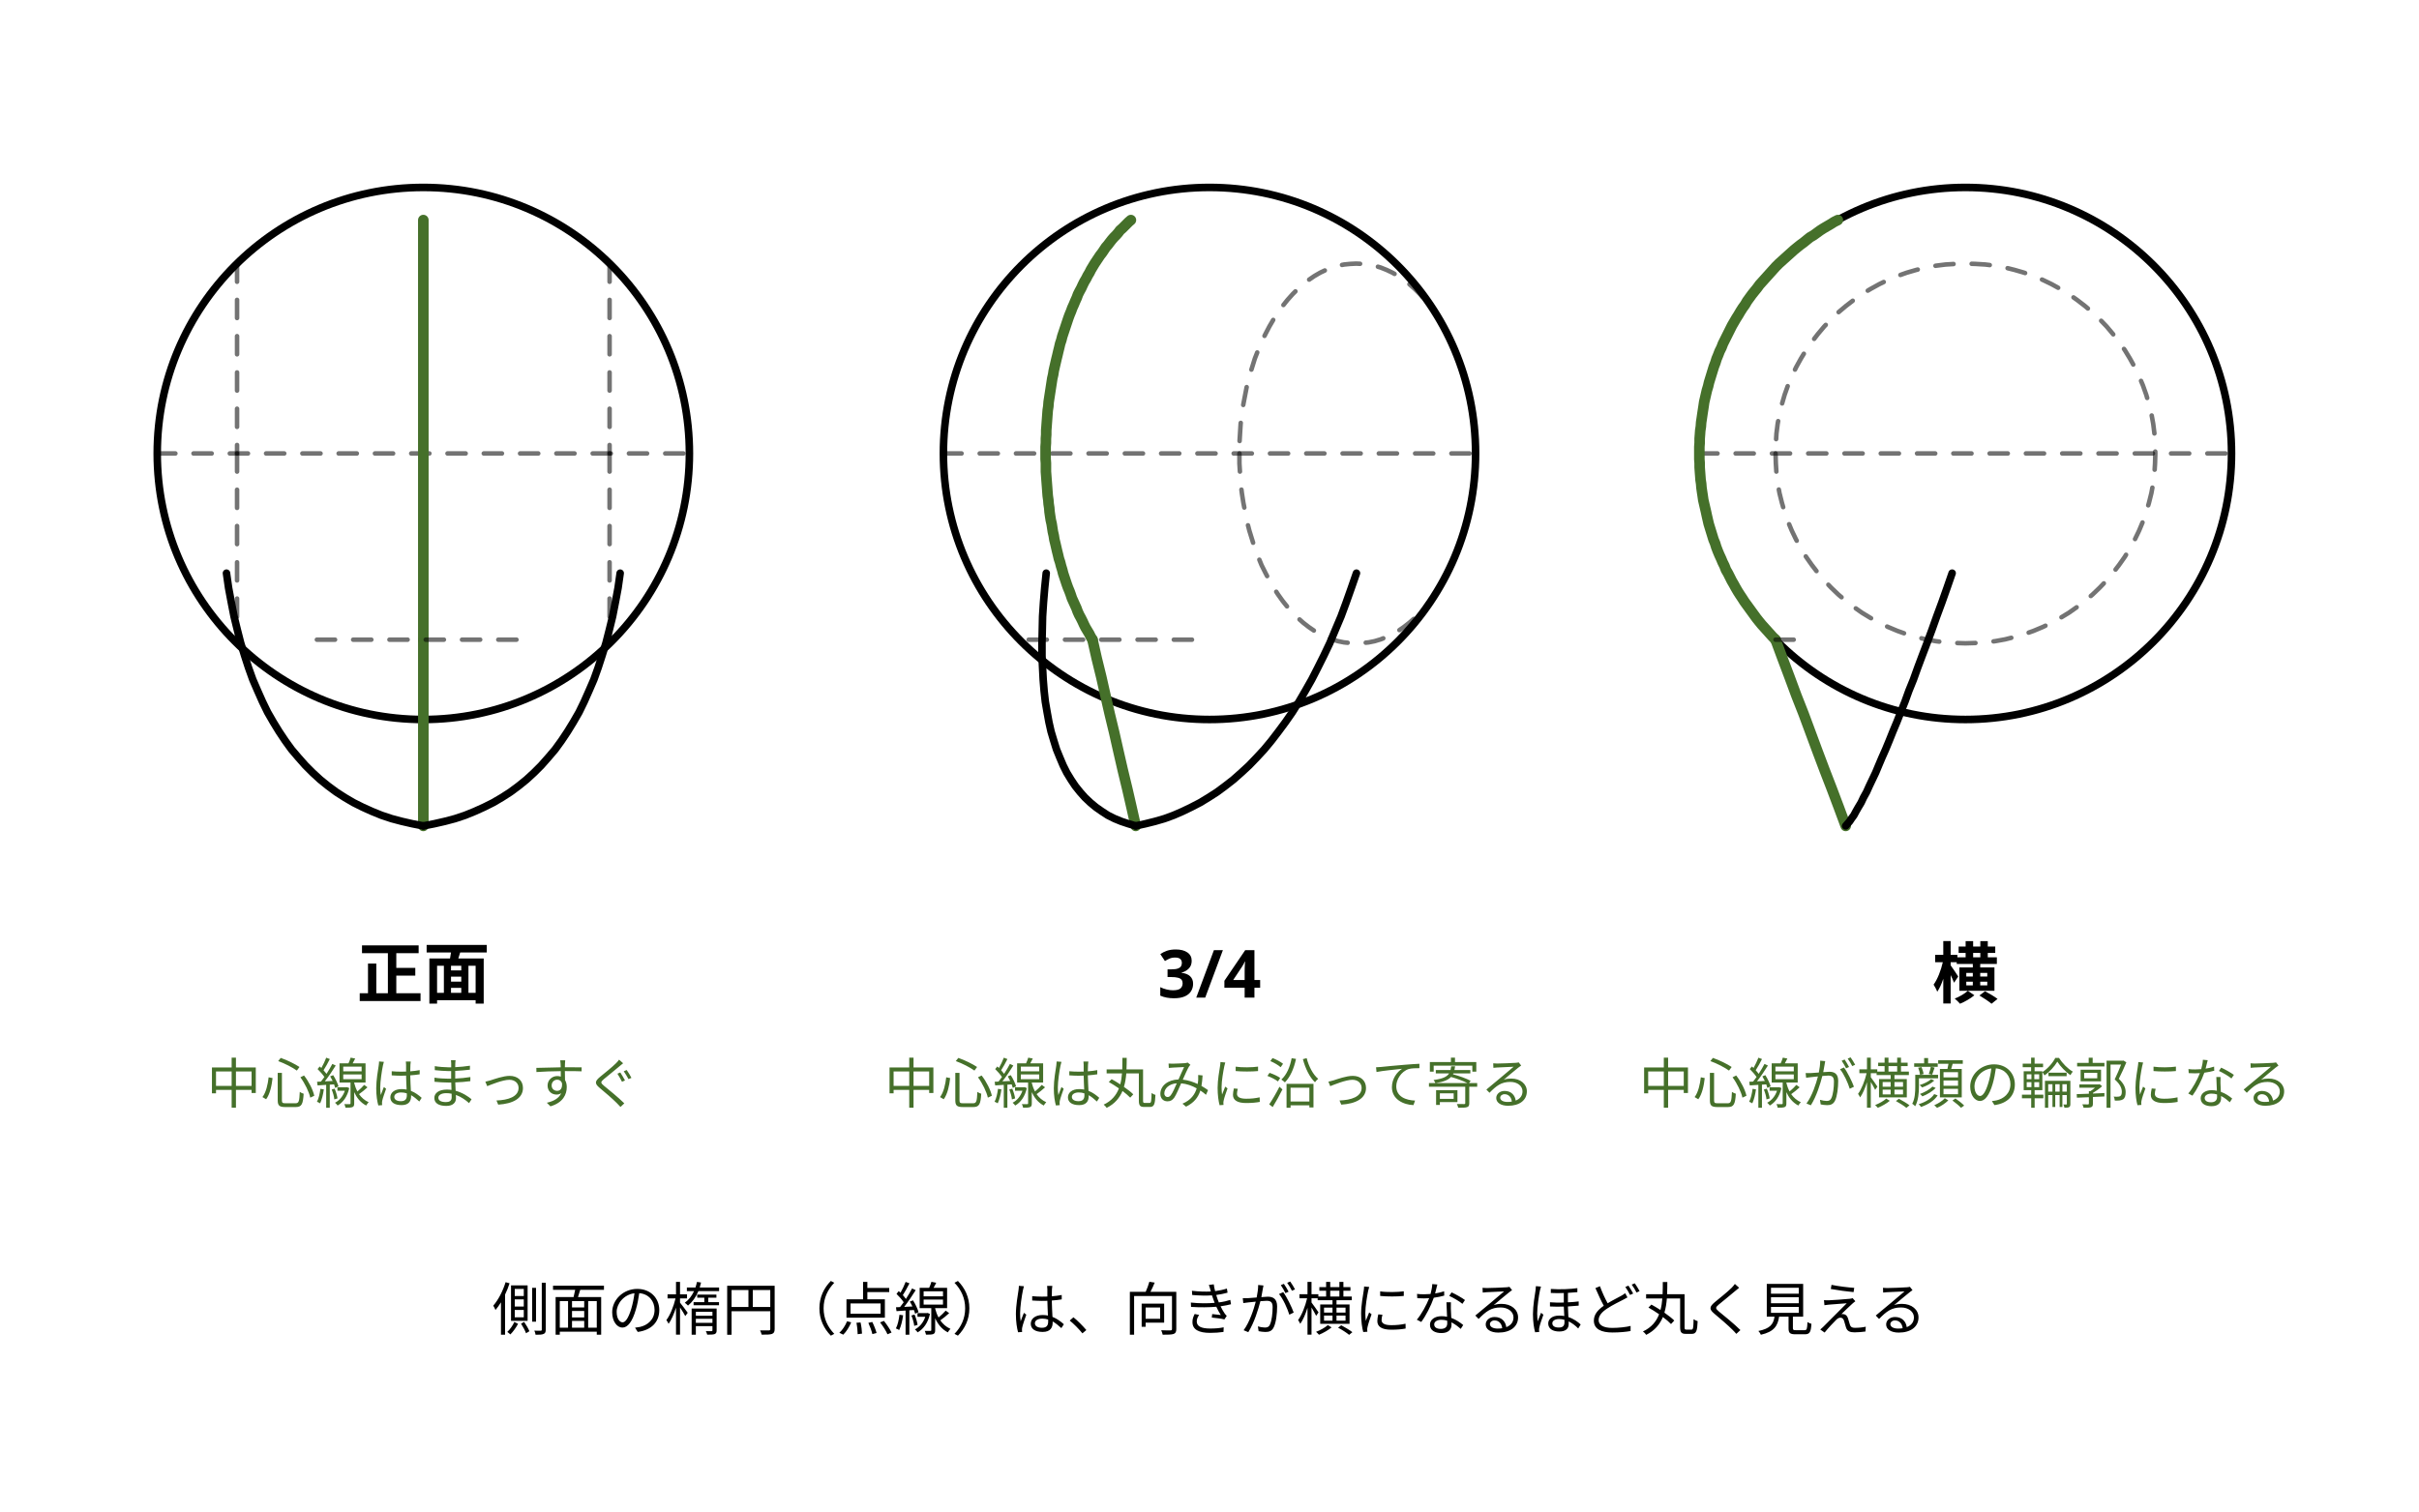
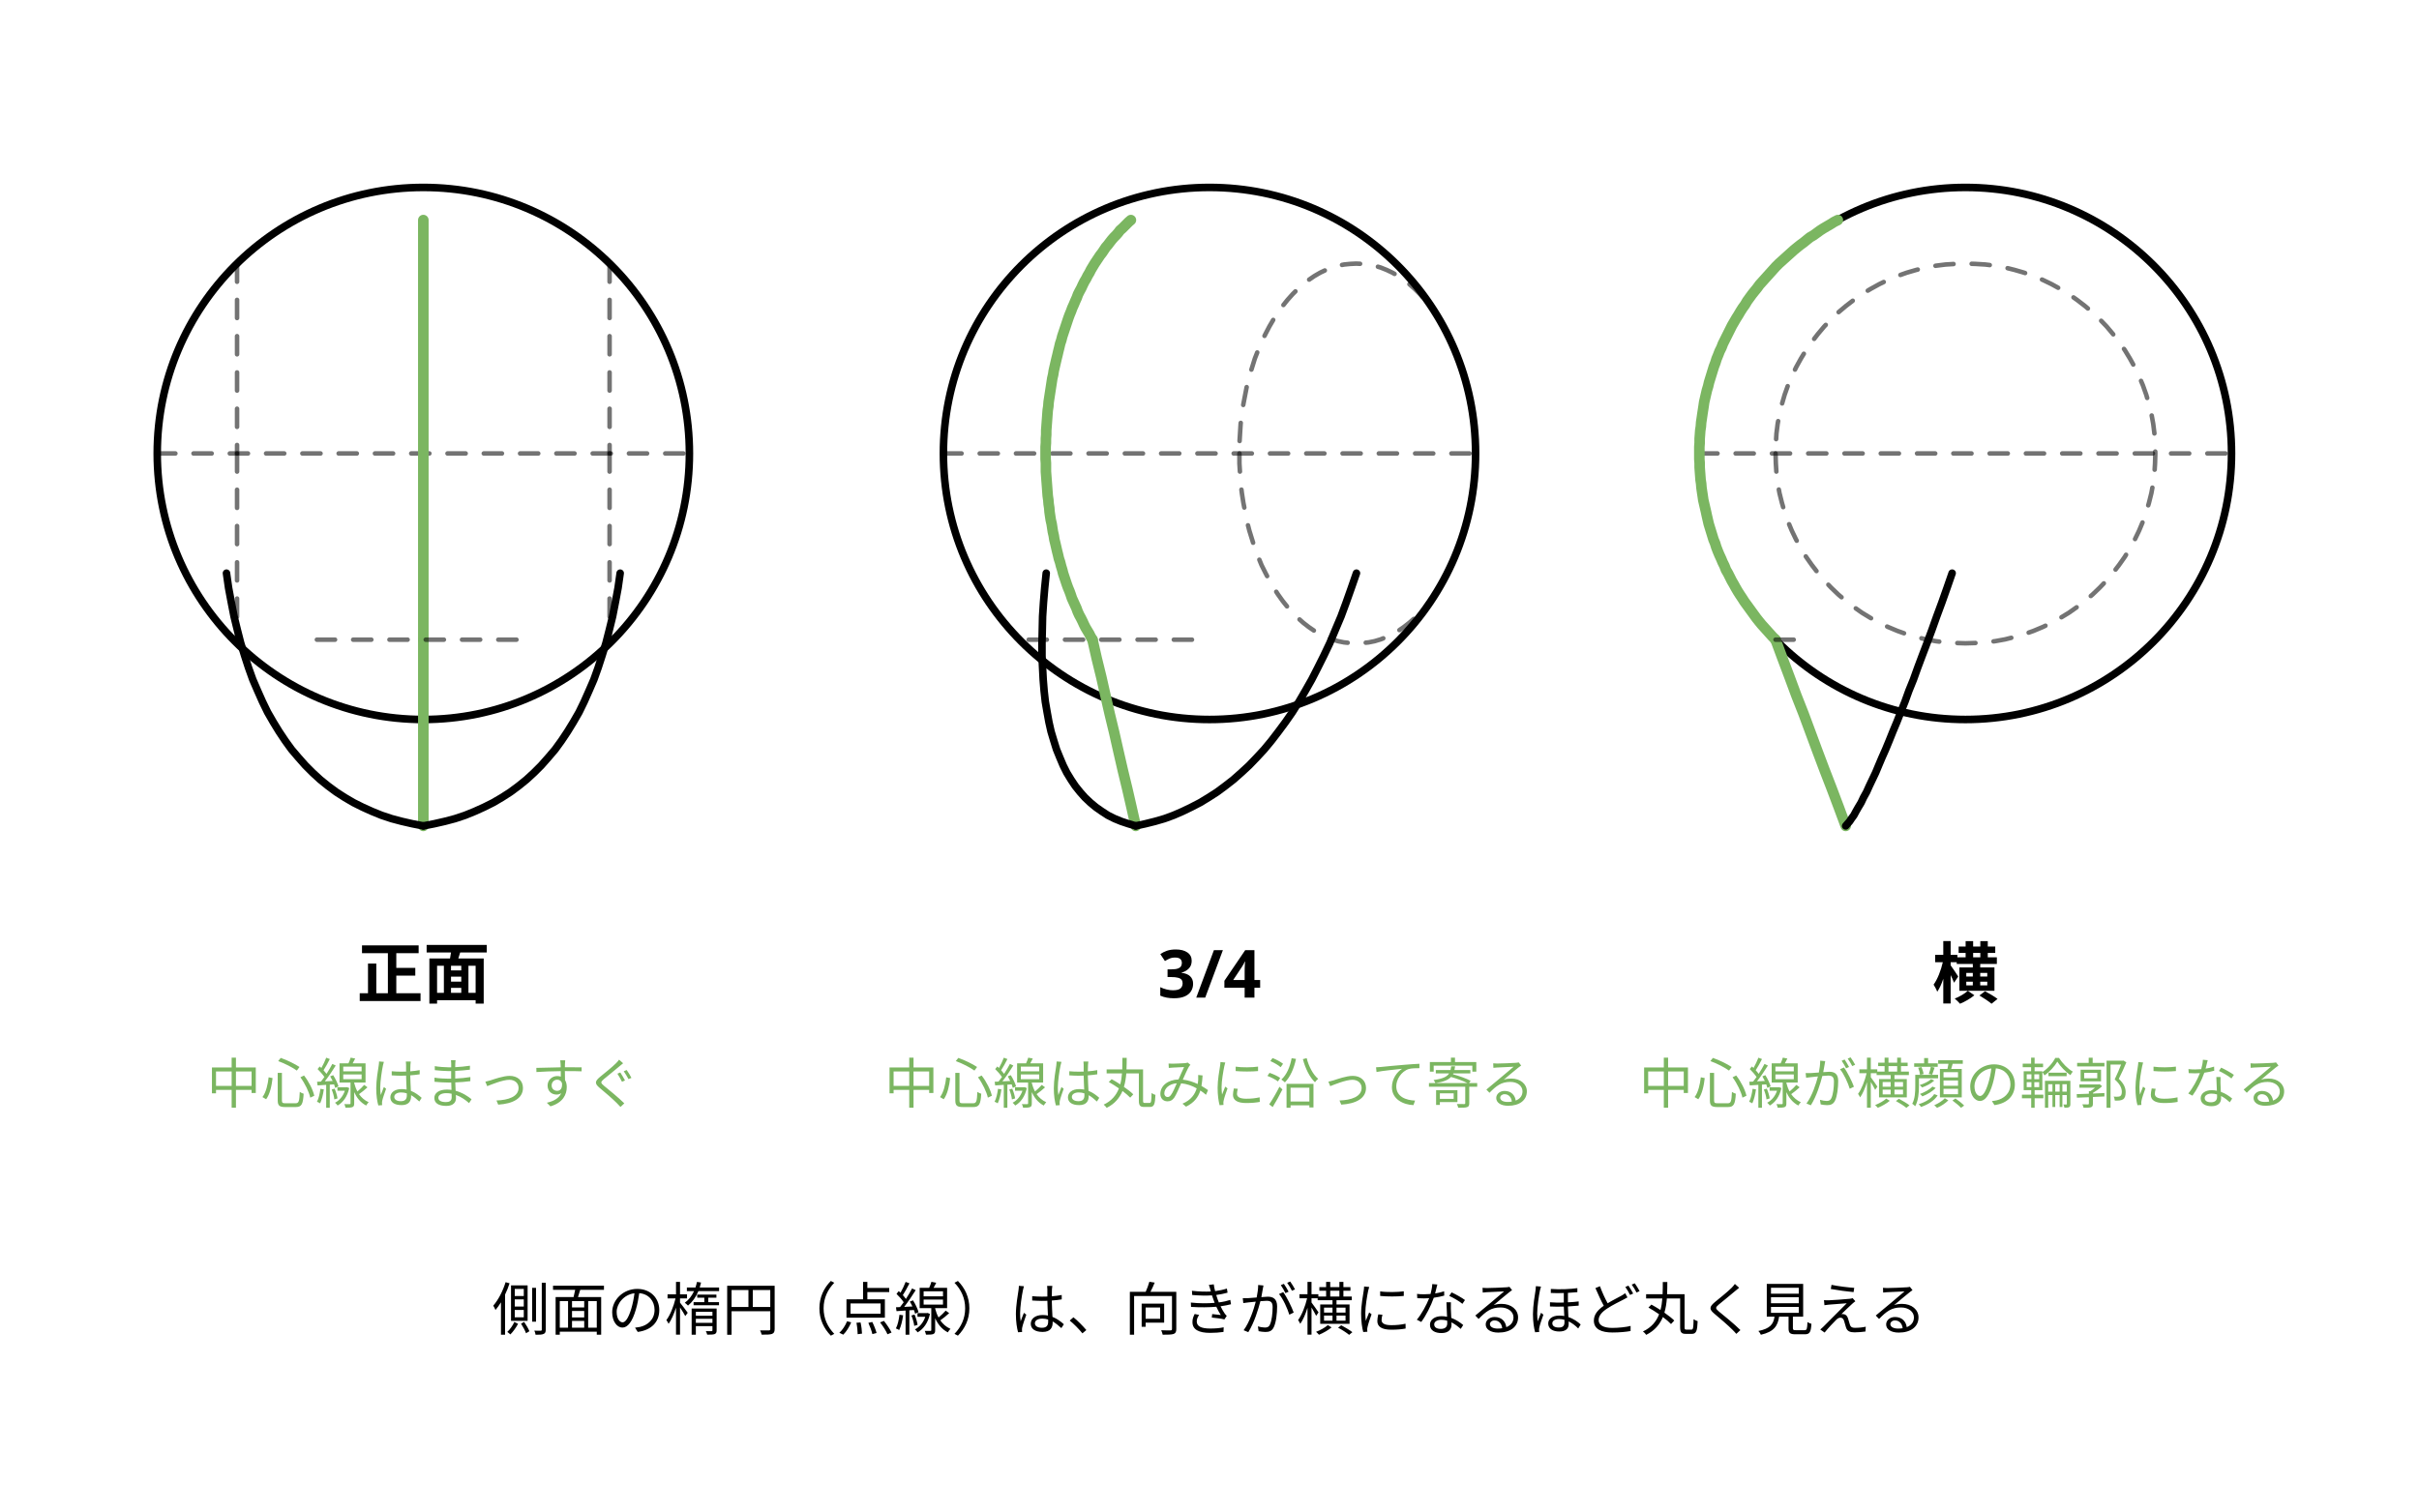
<svg xmlns="http://www.w3.org/2000/svg" viewBox="0 0 800 500" fill="none" stroke="currentColor" stroke-width="2.5" stroke-linecap="round" stroke-linejoin="round" font-family="Zen Kaku Gothic New, sans-serif">
  <circle cx="140" cy="150" r="88" />
  <path d="M78.4,150 L78.4,153.3 L78.4,156.6 L78.4,159.8 L78.4,163.1 L78.4,166.3 L78.4,169.4 L78.4,172.5 L78.4,175.6 L78.4,178.5 L78.4,181.4 L78.4,184.2 L78.4,186.9 L78.4,189.5 L78.4,192 L78.4,194.4 L78.4,196.7 L78.4,198.8 L78.4,200.8 L78.4,202.7 L78.4,204.4 L78.4,206 L78.4,207.4 L78.4,208.7 L78.4,209.8 L78.4,210.7 L78.4,211.5 L78.4,212.1 L78.4,212.5 L78.4,212.7 L78.4,212.8" stroke-dasharray="6 6" opacity="0.55" stroke-width="1.5" />
  <path d="M78.4,87.2 L78.4,87.3 L78.4,87.5 L78.4,87.9 L78.4,88.5 L78.4,89.3 L78.4,90.2 L78.4,91.3 L78.4,92.6 L78.4,94 L78.4,95.6 L78.4,97.3 L78.4,99.2 L78.4,101.2 L78.4,103.3 L78.4,105.6 L78.4,108 L78.4,110.5 L78.4,113.1 L78.4,115.8 L78.4,118.6 L78.4,121.5 L78.4,124.4 L78.4,127.5 L78.4,130.6 L78.4,133.7 L78.4,136.9 L78.4,140.2 L78.4,143.4 L78.4,146.7 L78.4,150" stroke-dasharray="6 6" opacity="0.55" stroke-width="1.5" />
  <path d="M201.6,150 L201.6,153.3 L201.6,156.6 L201.6,159.8 L201.6,163.1 L201.6,166.3 L201.6,169.4 L201.6,172.5 L201.6,175.6 L201.6,178.5 L201.6,181.4 L201.6,184.2 L201.6,186.9 L201.6,189.5 L201.6,192 L201.6,194.4 L201.6,196.7 L201.6,198.8 L201.6,200.8 L201.6,202.7 L201.6,204.4 L201.6,206 L201.6,207.4 L201.6,208.7 L201.6,209.8 L201.6,210.7 L201.6,211.5 L201.6,212.1 L201.6,212.5 L201.6,212.7 L201.6,212.8" stroke-dasharray="6 6" opacity="0.55" stroke-width="1.5" />
  <path d="M201.6,87.2 L201.6,87.3 L201.6,87.5 L201.6,87.9 L201.6,88.5 L201.6,89.3 L201.6,90.2 L201.6,91.3 L201.6,92.6 L201.6,94 L201.6,95.6 L201.6,97.3 L201.6,99.2 L201.6,101.2 L201.6,103.3 L201.6,105.6 L201.6,108 L201.6,110.5 L201.6,113.1 L201.6,115.8 L201.6,118.6 L201.6,121.5 L201.6,124.4 L201.6,127.5 L201.6,130.6 L201.6,133.7 L201.6,136.9 L201.6,140.2 L201.6,143.4 L201.6,146.7 L201.6,150" stroke-dasharray="6 6" opacity="0.55" stroke-width="1.5" />
  <path d="M52,150 L52.1,150 L52.3,150 L52.6,150 L53.1,150 L53.7,150 L54.4,150 L55.3,150 L56.3,150 L57.4,150 L58.7,150 L60.1,150 L61.6,150 L63.2,150 L65,150 L66.8,150 L68.8,150 L70.9,150 L73.1,150 L75.4,150 L77.8,150 L80.3,150 L82.8,150 L85.5,150 L88.3,150 L91.1,150 L94,150 L97,150 L100,150 L103.2,150 L106.3,150 L109.5,150 L112.8,150 L116.1,150 L119.5,150 L122.8,150 L126.2,150 L129.7,150 L133.1,150 L136.5,150 L140,150 L143.5,150 L146.9,150 L150.3,150 L153.8,150 L157.2,150 L160.5,150 L163.9,150 L167.2,150 L170.5,150 L173.7,150 L176.8,150 L180,150 L183,150 L186,150 L188.9,150 L191.7,150 L194.5,150 L197.2,150 L199.7,150 L202.2,150 L204.6,150 L206.9,150 L209.1,150 L211.2,150 L213.2,150 L215,150 L216.8,150 L218.4,150 L219.9,150 L221.3,150 L222.6,150 L223.7,150 L224.7,150 L225.6,150 L226.3,150 L226.9,150 L227.4,150 L227.7,150 L227.9,150 L228,150" stroke-dasharray="6 6" opacity="0.55" stroke-width="1.5" />
-   <path d="M140,72.8 L140,73.4 L140,74.1 L140,74.8 L140,75.5 L140,76.2 L140,77 L140,77.8 L140,78.5 L140,79.3 L140,80.2 L140,81 L140,81.8 L140,82.7 L140,83.6 L140,84.5 L140,85.4 L140,86.3 L140,87.2 L140,88.2 L140,89.2 L140,90.2 L140,91.2 L140,92.2 L140,93.2 L140,94.2 L140,95.3 L140,96.4 L140,97.4 L140,98.5 L140,99.6 L140,100.8 L140,101.9 L140,103 L140,104.2 L140,105.3 L140,106.5 L140,107.7 L140,108.9 L140,110.1 L140,111.3 L140,112.5 L140,113.7 L140,115 L140,116.2 L140,117.5 L140,118.7 L140,120 L140,121.3 L140,122.6 L140,123.9 L140,125.2 L140,126.5 L140,127.8 L140,129.1 L140,130.4 L140,131.7 L140,133 L140,134.4 L140,135.7 L140,137 L140,138.4 L140,139.7 L140,141.1 L140,142.4 L140,143.8 L140,145.1 L140,146.5 L140,147.8 L140,149.2 L140,150.5 L140,151.9 L140,153.2 L140,154.6 L140,156 L140,157.3 L140,158.7 L140,160 L140,161.3 L140,162.7 L140,164 L140,165.4 L140,166.7 L140,168 L140,169.3 L140,170.7 L140,172 L140,173.3 L140,174.6 L140,175.9 L140,177.2 L140,178.5 L140,179.7 L140,181 L140,182.3 L140,183.5 L140,184.8 L140,186 L140,187.2 L140,188.5 L140,189.7 L140,190.9 L140,192.1 L140,193.3 L140,194.4 L140,195.6 L140,196.7 L140,197.9 L140,199 L140,200.1 L140,201.2 L140,202.3 L140,203.4 L140,204.5 L140,205.5 L140,206.6 L140,207.6 L140,208.6 L140,209.6 L140,210.6 L140,211.6" stroke="#45702A" stroke-width="3.5" />
-   <path d="M140,211.6 L140,217.8 L140,223.9 L140,230.1 L140,236.2 L140,242.4 L140,248.6 L140,254.7 L140,260.9 L140,267 L140,273.2" stroke="#45702A" stroke-width="3.5" />
+   <path d="M140,72.8 L140,73.4 L140,74.1 L140,74.8 L140,75.5 L140,76.2 L140,77 L140,77.8 L140,78.5 L140,79.3 L140,80.2 L140,81 L140,81.8 L140,82.7 L140,83.6 L140,84.5 L140,85.4 L140,86.3 L140,87.2 L140,88.2 L140,89.2 L140,90.2 L140,91.2 L140,92.2 L140,93.2 L140,94.2 L140,95.3 L140,96.4 L140,97.4 L140,98.5 L140,99.6 L140,100.8 L140,101.9 L140,103 L140,104.2 L140,105.3 L140,106.5 L140,107.7 L140,108.9 L140,110.1 L140,111.3 L140,112.5 L140,113.7 L140,115 L140,116.2 L140,117.5 L140,118.7 L140,120 L140,121.3 L140,122.6 L140,123.9 L140,125.2 L140,126.5 L140,127.8 L140,129.1 L140,130.4 L140,131.7 L140,133 L140,134.4 L140,135.7 L140,137 L140,138.4 L140,139.7 L140,141.1 L140,142.4 L140,143.8 L140,145.1 L140,146.5 L140,147.8 L140,149.2 L140,150.5 L140,151.9 L140,153.2 L140,154.6 L140,156 L140,157.3 L140,158.7 L140,160 L140,161.3 L140,162.7 L140,164 L140,165.4 L140,166.7 L140,168 L140,169.3 L140,170.7 L140,172 L140,173.3 L140,174.6 L140,175.9 L140,177.2 L140,178.5 L140,179.7 L140,181 L140,182.3 L140,183.5 L140,184.8 L140,186 L140,187.2 L140,188.5 L140,189.7 L140,190.9 L140,192.1 L140,193.3 L140,194.4 L140,195.6 L140,196.7 L140,197.9 L140,199 L140,200.1 L140,201.2 L140,202.3 L140,203.4 L140,204.5 L140,205.5 L140,206.6 L140,207.6 L140,208.6 L140,209.6 L140,210.6 L140,211.6" stroke="#7BB661" stroke-width="3.5" />
+   <path d="M140,211.6 L140,217.8 L140,223.9 L140,230.1 L140,236.2 L140,242.4 L140,248.6 L140,254.7 L140,260.9 L140,267 L140,273.2" stroke="#7BB661" stroke-width="3.5" />
  <path d="M74.9,189.6 L75.6,194.5 L76.5,199.3 L77.4,203.9 L78.5,208.4 L79.6,212.7 L80.9,216.9 L82.2,220.9 L83.6,224.8 L85.2,228.5 L86.8,232.1 L88.5,235.6 L90.4,238.9 L92.3,242 L94.3,245 L96.4,247.9 L98.7,250.6 L101,253.2 L103.4,255.6 L105.9,257.9 L108.5,260 L111.2,262 L114,263.8 L116.9,265.5 L119.9,267 L123,268.4 L126.2,269.7 L129.5,270.8 L132.9,271.7 L136.4,272.5 L140,273.2" />
  <path d="M205.1,189.6 L204.4,194.5 L203.5,199.3 L202.6,203.9 L201.5,208.4 L200.4,212.7 L199.1,216.9 L197.8,220.9 L196.4,224.8 L194.8,228.5 L193.2,232.1 L191.5,235.6 L189.6,238.9 L187.7,242 L185.7,245 L183.6,247.9 L181.3,250.6 L179,253.2 L176.6,255.6 L174.1,257.9 L171.5,260 L168.8,262 L166,263.8 L163.1,265.5 L160.1,267 L157,268.4 L153.8,269.7 L150.5,270.8 L147.1,271.7 L143.6,272.5 L140,273.2" />
  <path d="M104.8,211.6 L107.1,211.6 L109.5,211.6 L111.8,211.6 L114.2,211.6 L116.5,211.6 L118.9,211.6 L121.2,211.6 L123.6,211.6 L125.9,211.6 L128.3,211.6 L130.6,211.6 L133,211.6 L135.3,211.6 L137.7,211.6 L140,211.6 L142.3,211.6 L144.7,211.6 L147,211.6 L149.4,211.6 L151.7,211.6 L154.1,211.6 L156.4,211.6 L158.8,211.6 L161.1,211.6 L163.5,211.6 L165.8,211.6 L168.2,211.6 L170.5,211.6 L172.9,211.6 L175.2,211.6" stroke-dasharray="6 6" opacity="0.55" stroke-width="1.5" />
  <text x="140" y="330" font-size="22" fill="currentColor" stroke="none" text-anchor="middle" font-weight="700">正面</text>
  <circle cx="400" cy="150" r="88" />
  <path d="M409.9,150 L409.9,153.3 L410.1,156.6 L410.3,159.8 L410.7,163.1 L411.2,166.3 L411.8,169.4 L412.4,172.5 L413.2,175.6 L414.1,178.5 L415,181.4 L416.1,184.2 L417.2,186.9 L418.5,189.5 L419.8,192 L421.2,194.4 L422.7,196.7 L424.2,198.8 L425.8,200.8 L427.5,202.7 L429.2,204.4 L431,206 L432.8,207.4 L434.7,208.7 L436.6,209.8 L438.5,210.7 L440.5,211.5 L442.5,212.1 L444.5,212.5 L446.5,212.7 L448.5,212.8 L450.6,212.7 L452.6,212.5 L454.6,212.1 L456.6,211.5 L458.6,210.7 L460.5,209.8 L462.4,208.7 L464.3,207.4 L466.1,206 L467.9,204.4 L469.6,202.7 L471.3,200.8 L472.9,198.8 L474.4,196.7 L475.9,194.4 L477.3,192" stroke-dasharray="6 6" opacity="0.55" stroke-width="1.5" />
  <path d="M477.3,108 L475.9,105.6 L474.4,103.3 L472.9,101.2 L471.3,99.2 L469.6,97.3 L467.9,95.6 L466.1,94 L464.3,92.6 L462.4,91.3 L460.5,90.2 L458.6,89.3 L456.6,88.5 L454.6,87.9 L452.6,87.5 L450.6,87.3 L448.5,87.2 L446.5,87.3 L444.5,87.5 L442.5,87.9 L440.5,88.5 L438.5,89.3 L436.6,90.2 L434.7,91.3 L432.8,92.6 L431,94 L429.2,95.6 L427.5,97.3 L425.8,99.2 L424.2,101.2 L422.7,103.3 L421.2,105.6 L419.8,108 L418.5,110.5 L417.2,113.1 L416.1,115.8 L415,118.6 L414.1,121.5 L413.2,124.4 L412.4,127.5 L411.8,130.6 L411.2,133.7 L410.7,136.9 L410.3,140.2 L410.1,143.4 L409.9,146.7 L409.9,150" stroke-dasharray="6 6" opacity="0.55" stroke-width="1.5" />
  <path d="M312,150 L312.1,150 L312.3,150 L312.7,150 L313.1,150 L313.8,150 L314.5,150 L315.4,150 L316.4,150 L317.6,150 L318.8,150 L320.2,150 L321.8,150 L323.4,150 L325.2,150 L327,150 L329,150 L331.1,150 L333.3,150 L335.6,150 L338,150 L340.5,150 L343.1,150 L345.8,150 L348.6,150 L351.4,150 L354.3,150 L357.3,150 L360.4,150 L363.5,150 L366.7,150 L369.9,150 L373.2,150 L376.5,150 L379.8,150 L383.2,150 L386.6,150 L390,150 L393.5,150 L396.9,150 L400.4,150 L403.8,150 L407.3,150 L410.7,150 L414.1,150 L417.5,150 L420.9,150 L424.3,150 L427.6,150 L430.8,150 L434,150 L437.2,150 L440.3,150 L443.3,150 L446.3,150 L449.2,150 L452,150 L454.8,150 L457.4,150 L460,150 L462.5,150 L464.9,150 L467.2,150 L469.3,150 L471.4,150 L473.4,150 L475.2,150 L477,150 L478.6,150 L480.1,150 L481.4,150 L482.7,150 L483.8,150 L484.8,150 L485.7,150 L486.4,150 L487,150 L487.4,150 L487.8,150 L487.9,150 L488,150" stroke-dasharray="6 6" opacity="0.55" stroke-width="1.5" />
-   <path d="M374,72.8 L373.3,73.4 L372.6,74.1 L371.9,74.8 L371.2,75.5 L370.4,76.2 L369.8,77 L369.1,77.8 L368.4,78.5 L367.7,79.3 L367,80.2 L366.4,81 L365.7,81.8 L365.1,82.7 L364.5,83.6 L363.8,84.5 L363.2,85.4 L362.6,86.3 L362,87.2 L361.4,88.2 L360.8,89.2 L360.3,90.2 L359.7,91.2 L359.2,92.2 L358.6,93.2 L358.1,94.2 L357.6,95.3 L357,96.4 L356.5,97.4 L356.1,98.5 L355.6,99.6 L355.1,100.8 L354.6,101.9 L354.2,103 L353.7,104.2 L353.3,105.3 L352.9,106.5 L352.5,107.7 L352.1,108.9 L351.7,110.1 L351.3,111.3 L351,112.5 L350.6,113.7 L350.3,115 L350,116.2 L349.7,117.5 L349.4,118.7 L349.1,120 L348.8,121.3 L348.5,122.6 L348.3,123.9 L348,125.2 L347.8,126.5 L347.6,127.8 L347.4,129.1 L347.2,130.4 L347,131.7 L346.8,133 L346.7,134.4 L346.5,135.7 L346.4,137 L346.3,138.4 L346.2,139.7 L346.1,141.1 L346,142.4 L346,143.8 L345.9,145.1 L345.9,146.5 L345.8,147.8 L345.8,149.2 L345.8,150.5 L345.8,151.9 L345.9,153.2 L345.9,154.6 L345.9,156 L346,157.3 L346.1,158.7 L346.2,160 L346.3,161.3 L346.4,162.7 L346.5,164 L346.7,165.4 L346.8,166.7 L347,168 L347.1,169.3 L347.3,170.7 L347.5,172 L347.8,173.3 L348,174.6 L348.2,175.9 L348.5,177.2 L348.7,178.5 L349,179.7 L349.3,181 L349.6,182.3 L349.9,183.5 L350.2,184.8 L350.6,186 L350.9,187.2 L351.3,188.5 L351.6,189.7 L352,190.9 L352.4,192.1 L352.8,193.3 L353.2,194.4 L353.7,195.6 L354.1,196.7 L354.5,197.9 L355,199 L355.5,200.1 L356,201.2 L356.4,202.3 L356.9,203.4 L357.5,204.5 L358,205.5 L358.5,206.6 L359,207.6 L359.6,208.6 L360.2,209.6 L360.7,210.6 L361.3,211.6" stroke="#45702A" stroke-width="3.5" />
-   <path d="M361.3,211.6 L362.7,217.8 L364.2,223.9 L365.6,230.1 L367,236.2 L368.5,242.4 L369.9,248.6 L371.3,254.7 L372.8,260.9 L374.2,267 L375.6,273.2" stroke="#45702A" stroke-width="3.5" />
+   <path d="M374,72.8 L373.3,73.4 L372.6,74.1 L371.9,74.8 L371.2,75.5 L370.4,76.2 L369.8,77 L369.1,77.8 L368.4,78.5 L367.7,79.3 L367,80.2 L366.4,81 L365.7,81.8 L365.1,82.7 L364.5,83.6 L363.8,84.5 L363.2,85.4 L362.6,86.3 L362,87.2 L361.4,88.2 L360.8,89.2 L360.3,90.2 L359.7,91.2 L359.2,92.2 L358.6,93.2 L358.1,94.2 L357.6,95.3 L357,96.4 L356.5,97.4 L356.1,98.5 L355.6,99.6 L355.1,100.8 L354.6,101.9 L354.2,103 L353.7,104.2 L353.3,105.3 L352.9,106.5 L352.5,107.7 L352.1,108.9 L351.7,110.1 L351.3,111.3 L351,112.5 L350.6,113.7 L350.3,115 L350,116.2 L349.7,117.5 L349.4,118.7 L349.1,120 L348.8,121.3 L348.5,122.6 L348.3,123.9 L348,125.2 L347.8,126.5 L347.6,127.8 L347.4,129.1 L347.2,130.4 L347,131.7 L346.8,133 L346.7,134.4 L346.5,135.7 L346.4,137 L346.3,138.4 L346.2,139.7 L346.1,141.1 L346,142.4 L346,143.8 L345.9,145.1 L345.9,146.5 L345.8,147.8 L345.8,149.2 L345.8,150.5 L345.8,151.9 L345.9,153.2 L345.9,154.6 L345.9,156 L346,157.3 L346.1,158.7 L346.2,160 L346.3,161.3 L346.4,162.7 L346.5,164 L346.7,165.4 L346.8,166.7 L347,168 L347.1,169.3 L347.3,170.7 L347.5,172 L347.8,173.3 L348,174.6 L348.2,175.9 L348.5,177.2 L348.7,178.5 L349,179.7 L349.3,181 L349.6,182.3 L349.9,183.5 L350.2,184.8 L350.6,186 L350.9,187.2 L351.3,188.5 L351.6,189.7 L352,190.9 L352.4,192.1 L352.8,193.3 L353.2,194.4 L353.7,195.6 L354.1,196.7 L354.5,197.9 L355,199 L355.5,200.1 L356,201.2 L356.4,202.3 L356.9,203.4 L357.5,204.5 L358,205.5 L358.5,206.6 L359,207.6 L359.6,208.6 L360.2,209.6 L360.7,210.6 L361.3,211.6" stroke="#7BB661" stroke-width="3.5" />
+   <path d="M361.3,211.6 L362.7,217.8 L364.2,223.9 L365.6,230.1 L367,236.2 L368.5,242.4 L369.9,248.6 L371.3,254.7 L372.8,260.9 L374.2,267 L375.6,273.2" stroke="#7BB661" stroke-width="3.5" />
  <path d="M346,189.6 L345.5,194.5 L345.1,199.3 L344.8,203.9 L344.7,208.4 L344.6,212.7 L344.6,216.9 L344.8,220.9 L345,224.8 L345.3,228.5 L345.7,232.1 L346.3,235.6 L346.9,238.9 L347.6,242 L348.5,245 L349.4,247.9 L350.5,250.6 L351.6,253.2 L352.8,255.6 L354.2,257.9 L355.6,260 L357.2,262 L358.8,263.8 L360.6,265.5 L362.4,267 L364.4,268.4 L366.4,269.7 L368.6,270.8 L370.8,271.7 L373.2,272.5 L375.6,273.2" />
  <path d="M448.6,189.6 L446.9,194.5 L445.2,199.3 L443.5,203.9 L441.6,208.4 L439.8,212.7 L437.8,216.9 L435.8,220.9 L433.8,224.8 L431.7,228.5 L429.6,232.1 L427.4,235.6 L425.1,238.9 L422.8,242 L420.5,245 L418.1,247.9 L415.6,250.6 L413.1,253.2 L410.5,255.6 L407.9,257.9 L405.2,260 L402.5,262 L399.7,263.8 L396.9,265.5 L394,267 L391.1,268.4 L388.1,269.7 L385.1,270.8 L382,271.7 L378.8,272.5 L375.6,273.2" />
  <path d="M340.2,211.6 L341.1,211.6 L342.1,211.6 L343.2,211.6 L344.4,211.6 L345.6,211.6 L346.9,211.6 L348.3,211.6 L349.7,211.6 L351.2,211.6 L352.7,211.6 L354.3,211.6 L356,211.6 L357.7,211.6 L359.5,211.6 L361.3,211.6 L363.2,211.6 L365.1,211.6 L367.1,211.6 L369.1,211.6 L371.2,211.6 L373.4,211.6 L375.6,211.6 L377.9,211.6 L380.2,211.6 L382.6,211.6 L385.1,211.6 L387.6,211.6 L390.2,211.6 L392.9,211.6 L395.7,211.6" stroke-dasharray="6 6" opacity="0.55" stroke-width="1.5" />
  <text x="400" y="330" font-size="22" fill="currentColor" stroke="none" text-anchor="middle" font-weight="700">3/4</text>
  <circle cx="650" cy="150" r="88" />
  <path d="M587.2,150 L587.3,153.3 L587.5,156.6 L587.9,159.8 L588.5,163.1 L589.3,166.3 L590.2,169.4 L591.3,172.5 L592.6,175.6 L594,178.5 L595.6,181.4 L597.3,184.2 L599.2,186.9 L601.2,189.5 L603.3,192 L605.6,194.4 L608,196.7 L610.5,198.8 L613.1,200.8 L615.8,202.7 L618.6,204.4 L621.5,206 L624.4,207.4 L627.5,208.7 L630.6,209.8 L633.7,210.7 L636.9,211.5 L640.2,212.1 L643.4,212.5 L646.7,212.7 L650,212.8 L653.3,212.7 L656.6,212.5 L659.8,212.1 L663.1,211.5 L666.3,210.7 L669.4,209.8 L672.5,208.7 L675.6,207.4 L678.5,206 L681.4,204.4 L684.2,202.7 L686.9,200.8 L689.5,198.8 L692,196.7 L694.4,194.4 L696.7,192 L698.8,189.5 L700.8,186.9 L702.7,184.2 L704.4,181.4 L706,178.5 L707.4,175.6 L708.7,172.5 L709.8,169.4 L710.7,166.3 L711.5,163.1 L712.1,159.8 L712.5,156.6 L712.7,153.3 L712.8,150 L712.7,146.7 L712.5,143.4 L712.1,140.2 L711.5,136.9 L710.7,133.7 L709.8,130.6 L708.7,127.5 L707.4,124.4 L706,121.5 L704.4,118.6 L702.7,115.8 L700.8,113.1 L698.8,110.5 L696.7,108 L694.4,105.6 L692,103.3 L689.5,101.2 L686.9,99.2 L684.2,97.3 L681.4,95.6 L678.5,94 L675.6,92.6 L672.5,91.3 L669.4,90.2 L666.3,89.3 L663.1,88.5 L659.8,87.9 L656.6,87.5 L653.3,87.3 L650,87.2 L646.7,87.3 L643.4,87.5 L640.2,87.9 L636.9,88.5 L633.7,89.3 L630.6,90.2 L627.5,91.3 L624.4,92.6 L621.5,94 L618.6,95.6 L615.8,97.3 L613.1,99.2 L610.5,101.2 L608,103.3 L605.6,105.6 L603.3,108 L601.2,110.5 L599.2,113.1 L597.3,115.8 L595.6,118.6 L594,121.5 L592.6,124.4 L591.3,127.5 L590.2,130.6 L589.3,133.7 L588.5,136.9 L587.9,140.2 L587.5,143.4 L587.3,146.7 L587.2,150" stroke-dasharray="6 6" opacity="0.55" stroke-width="1.5" />
  <path d="M562,150 L562.1,150 L562.3,150 L562.6,150 L563.1,150 L563.7,150 L564.4,150 L565.3,150 L566.3,150 L567.4,150 L568.7,150 L570.1,150 L571.6,150 L573.2,150 L575,150 L576.8,150 L578.8,150 L580.9,150 L583.1,150 L585.4,150 L587.8,150 L590.3,150 L592.8,150 L595.5,150 L598.3,150 L601.1,150 L604,150 L607,150 L610,150 L613.2,150 L616.3,150 L619.5,150 L622.8,150 L626.1,150 L629.5,150 L632.8,150 L636.2,150 L639.7,150 L643.1,150 L646.5,150 L650,150 L653.5,150 L656.9,150 L660.3,150 L663.8,150 L667.2,150 L670.5,150 L673.9,150 L677.2,150 L680.5,150 L683.7,150 L686.8,150 L690,150 L693,150 L696,150 L698.9,150 L701.7,150 L704.5,150 L707.2,150 L709.7,150 L712.2,150 L714.6,150 L716.9,150 L719.1,150 L721.2,150 L723.2,150 L725,150 L726.8,150 L728.4,150 L729.9,150 L731.3,150 L732.6,150 L733.7,150 L734.7,150 L735.6,150 L736.3,150 L736.9,150 L737.4,150 L737.7,150 L737.9,150 L738,150" stroke-dasharray="6 6" opacity="0.55" stroke-width="1.5" />
-   <path d="M607.8,72.8 L606.6,73.4 L605.5,74.1 L604.3,74.8 L603.1,75.5 L602,76.2 L600.9,77 L599.8,77.8 L598.6,78.5 L597.6,79.3 L596.5,80.2 L595.4,81 L594.4,81.8 L593.3,82.7 L592.3,83.6 L591.3,84.5 L590.3,85.4 L589.3,86.3 L588.3,87.2 L587.3,88.2 L586.4,89.2 L585.5,90.2 L584.6,91.2 L583.7,92.2 L582.8,93.2 L581.9,94.2 L581.1,95.3 L580.2,96.4 L579.4,97.4 L578.6,98.5 L577.8,99.6 L577.1,100.8 L576.3,101.9 L575.6,103 L574.9,104.2 L574.2,105.3 L573.5,106.5 L572.8,107.7 L572.2,108.9 L571.6,110.1 L571,111.3 L570.4,112.5 L569.8,113.7 L569.3,115 L568.7,116.2 L568.2,117.5 L567.7,118.7 L567.3,120 L566.8,121.3 L566.4,122.6 L566,123.9 L565.6,125.2 L565.2,126.5 L564.9,127.8 L564.5,129.1 L564.2,130.4 L563.9,131.7 L563.6,133 L563.4,134.4 L563.2,135.7 L563,137 L562.8,138.4 L562.6,139.7 L562.5,141.1 L562.3,142.4 L562.2,143.8 L562.1,145.1 L562.1,146.5 L562,147.8 L562,149.2 L562,150.5 L562,151.9 L562.1,153.2 L562.1,154.6 L562.2,156 L562.3,157.3 L562.4,158.7 L562.6,160 L562.7,161.3 L562.9,162.7 L563.1,164 L563.3,165.4 L563.6,166.7 L563.9,168 L564.2,169.3 L564.5,170.7 L564.8,172 L565.1,173.3 L565.5,174.6 L565.9,175.9 L566.3,177.2 L566.7,178.5 L567.2,179.7 L567.6,181 L568.1,182.3 L568.6,183.5 L569.2,184.8 L569.7,186 L570.3,187.2 L570.8,188.5 L571.5,189.7 L572.1,190.9 L572.7,192.1 L573.4,193.3 L574,194.4 L574.7,195.6 L575.4,196.7 L576.2,197.9 L576.9,199 L577.7,200.1 L578.5,201.2 L579.3,202.3 L580.1,203.4 L580.9,204.5 L581.7,205.5 L582.6,206.6 L583.5,207.6 L584.4,208.6 L585.3,209.6 L586.2,210.6 L587.2,211.6" stroke="#45702A" stroke-width="3.5" />
-   <path d="M587.2,211.6 L589.5,217.8 L591.8,223.9 L594.1,230.1 L596.5,236.2 L598.8,242.4 L601.1,248.6 L603.4,254.7 L605.8,260.9 L608.1,267 L610.4,273.2" stroke="#45702A" stroke-width="3.5" />
+   <path d="M607.8,72.8 L606.6,73.4 L605.5,74.1 L604.3,74.8 L603.1,75.5 L602,76.2 L600.9,77 L599.8,77.8 L598.6,78.5 L597.6,79.3 L596.5,80.2 L595.4,81 L594.4,81.8 L593.3,82.7 L592.3,83.6 L591.3,84.5 L590.3,85.4 L589.3,86.3 L588.3,87.2 L587.3,88.2 L586.4,89.2 L585.5,90.2 L584.6,91.2 L583.7,92.2 L582.8,93.2 L581.9,94.2 L581.1,95.3 L580.2,96.4 L579.4,97.4 L578.6,98.5 L577.8,99.6 L577.1,100.8 L576.3,101.9 L575.6,103 L574.9,104.2 L574.2,105.3 L573.5,106.5 L572.8,107.7 L572.2,108.9 L571.6,110.1 L571,111.3 L570.4,112.5 L569.8,113.7 L569.3,115 L568.7,116.2 L568.2,117.5 L567.7,118.7 L567.3,120 L566.8,121.3 L566.4,122.6 L566,123.9 L565.6,125.2 L565.2,126.5 L564.9,127.8 L564.5,129.1 L564.2,130.4 L563.9,131.7 L563.6,133 L563.4,134.4 L563.2,135.7 L563,137 L562.8,138.4 L562.6,139.7 L562.5,141.1 L562.3,142.4 L562.2,143.8 L562.1,145.1 L562.1,146.5 L562,147.8 L562,149.2 L562,150.5 L562,151.9 L562.1,153.2 L562.1,154.6 L562.2,156 L562.3,157.3 L562.4,158.7 L562.6,160 L562.7,161.3 L562.9,162.7 L563.1,164 L563.3,165.4 L563.6,166.7 L563.9,168 L564.2,169.3 L564.5,170.7 L564.8,172 L565.1,173.3 L565.5,174.6 L565.9,175.9 L566.3,177.2 L566.7,178.5 L567.2,179.7 L567.6,181 L568.1,182.3 L568.6,183.5 L569.2,184.8 L569.7,186 L570.3,187.2 L570.8,188.5 L571.5,189.7 L572.1,190.9 L572.7,192.1 L573.4,193.3 L574,194.4 L574.7,195.6 L575.4,196.7 L576.2,197.9 L576.9,199 L577.7,200.1 L578.5,201.2 L579.3,202.3 L580.1,203.4 L580.9,204.5 L581.7,205.5 L582.6,206.6 L583.5,207.6 L584.4,208.6 L585.3,209.6 L586.2,210.6 L587.2,211.6" stroke="#7BB661" stroke-width="3.5" />
+   <path d="M587.2,211.6 L589.5,217.8 L591.8,223.9 L594.1,230.1 L596.5,236.2 L598.8,242.4 L601.1,248.6 L603.4,254.7 L605.8,260.9 L608.1,267 L610.4,273.2" stroke="#7BB661" stroke-width="3.5" />
  <path d="M645.6,189.6 L643.9,194.5 L642.2,199.3 L640.5,203.9 L638.9,208.4 L637.3,212.7 L635.7,216.9 L634.2,220.9 L632.8,224.8 L631.3,228.5 L630,232.1 L628.6,235.6 L627.3,238.9 L626,242 L624.8,245 L623.6,247.9 L622.4,250.6 L621.3,253.2 L620.3,255.6 L619.2,257.9 L618.2,260 L617.3,262 L616.3,263.8 L615.5,265.5 L614.6,267 L613.8,268.4 L613.1,269.7 L612.3,270.8 L611.7,271.7 L611,272.5 L610.4,273.2" />
  <path d="M587.2,211.6 L587.2,211.6 L587.3,211.6 L587.6,211.6 L587.9,211.6 L588.3,211.6 L588.8,211.6 L589.3,211.6 L590,211.6 L590.8,211.6 L591.7,211.6 L592.7,211.6 L593.8,211.6 L595.1,211.6 L596.4,211.6 L597.9,211.6" stroke-dasharray="6 6" opacity="0.55" stroke-width="1.5" />
  <text x="650" y="330" font-size="22" fill="currentColor" stroke="none" text-anchor="middle" font-weight="700">横</text>
-   <text x="140" y="365" font-size="18" fill="#45702A" stroke="none" text-anchor="middle">中心線はまっすぐ</text>
-   <text x="400" y="365" font-size="18" fill="#45702A" stroke="none" text-anchor="middle">中心線は丸みに沿って寄る</text>
-   <text x="650" y="365" font-size="18" fill="#45702A" stroke="none" text-anchor="middle">中心線が横顔の輪郭になる</text>
+   <text x="140" y="365" font-size="18" fill="#7BB661" stroke="none" text-anchor="middle">中心線はまっすぐ</text>
+   <text x="400" y="365" font-size="18" fill="#7BB661" stroke="none" text-anchor="middle">中心線は丸みに沿って寄る</text>
+   <text x="650" y="365" font-size="18" fill="#7BB661" stroke="none" text-anchor="middle">中心線が横顔の輪郭になる</text>
  <text x="400" y="440" font-size="19" fill="currentColor" stroke="none" text-anchor="middle">側面の楕円（点線）は、向きが横になるほど丸く見える</text>
</svg>
